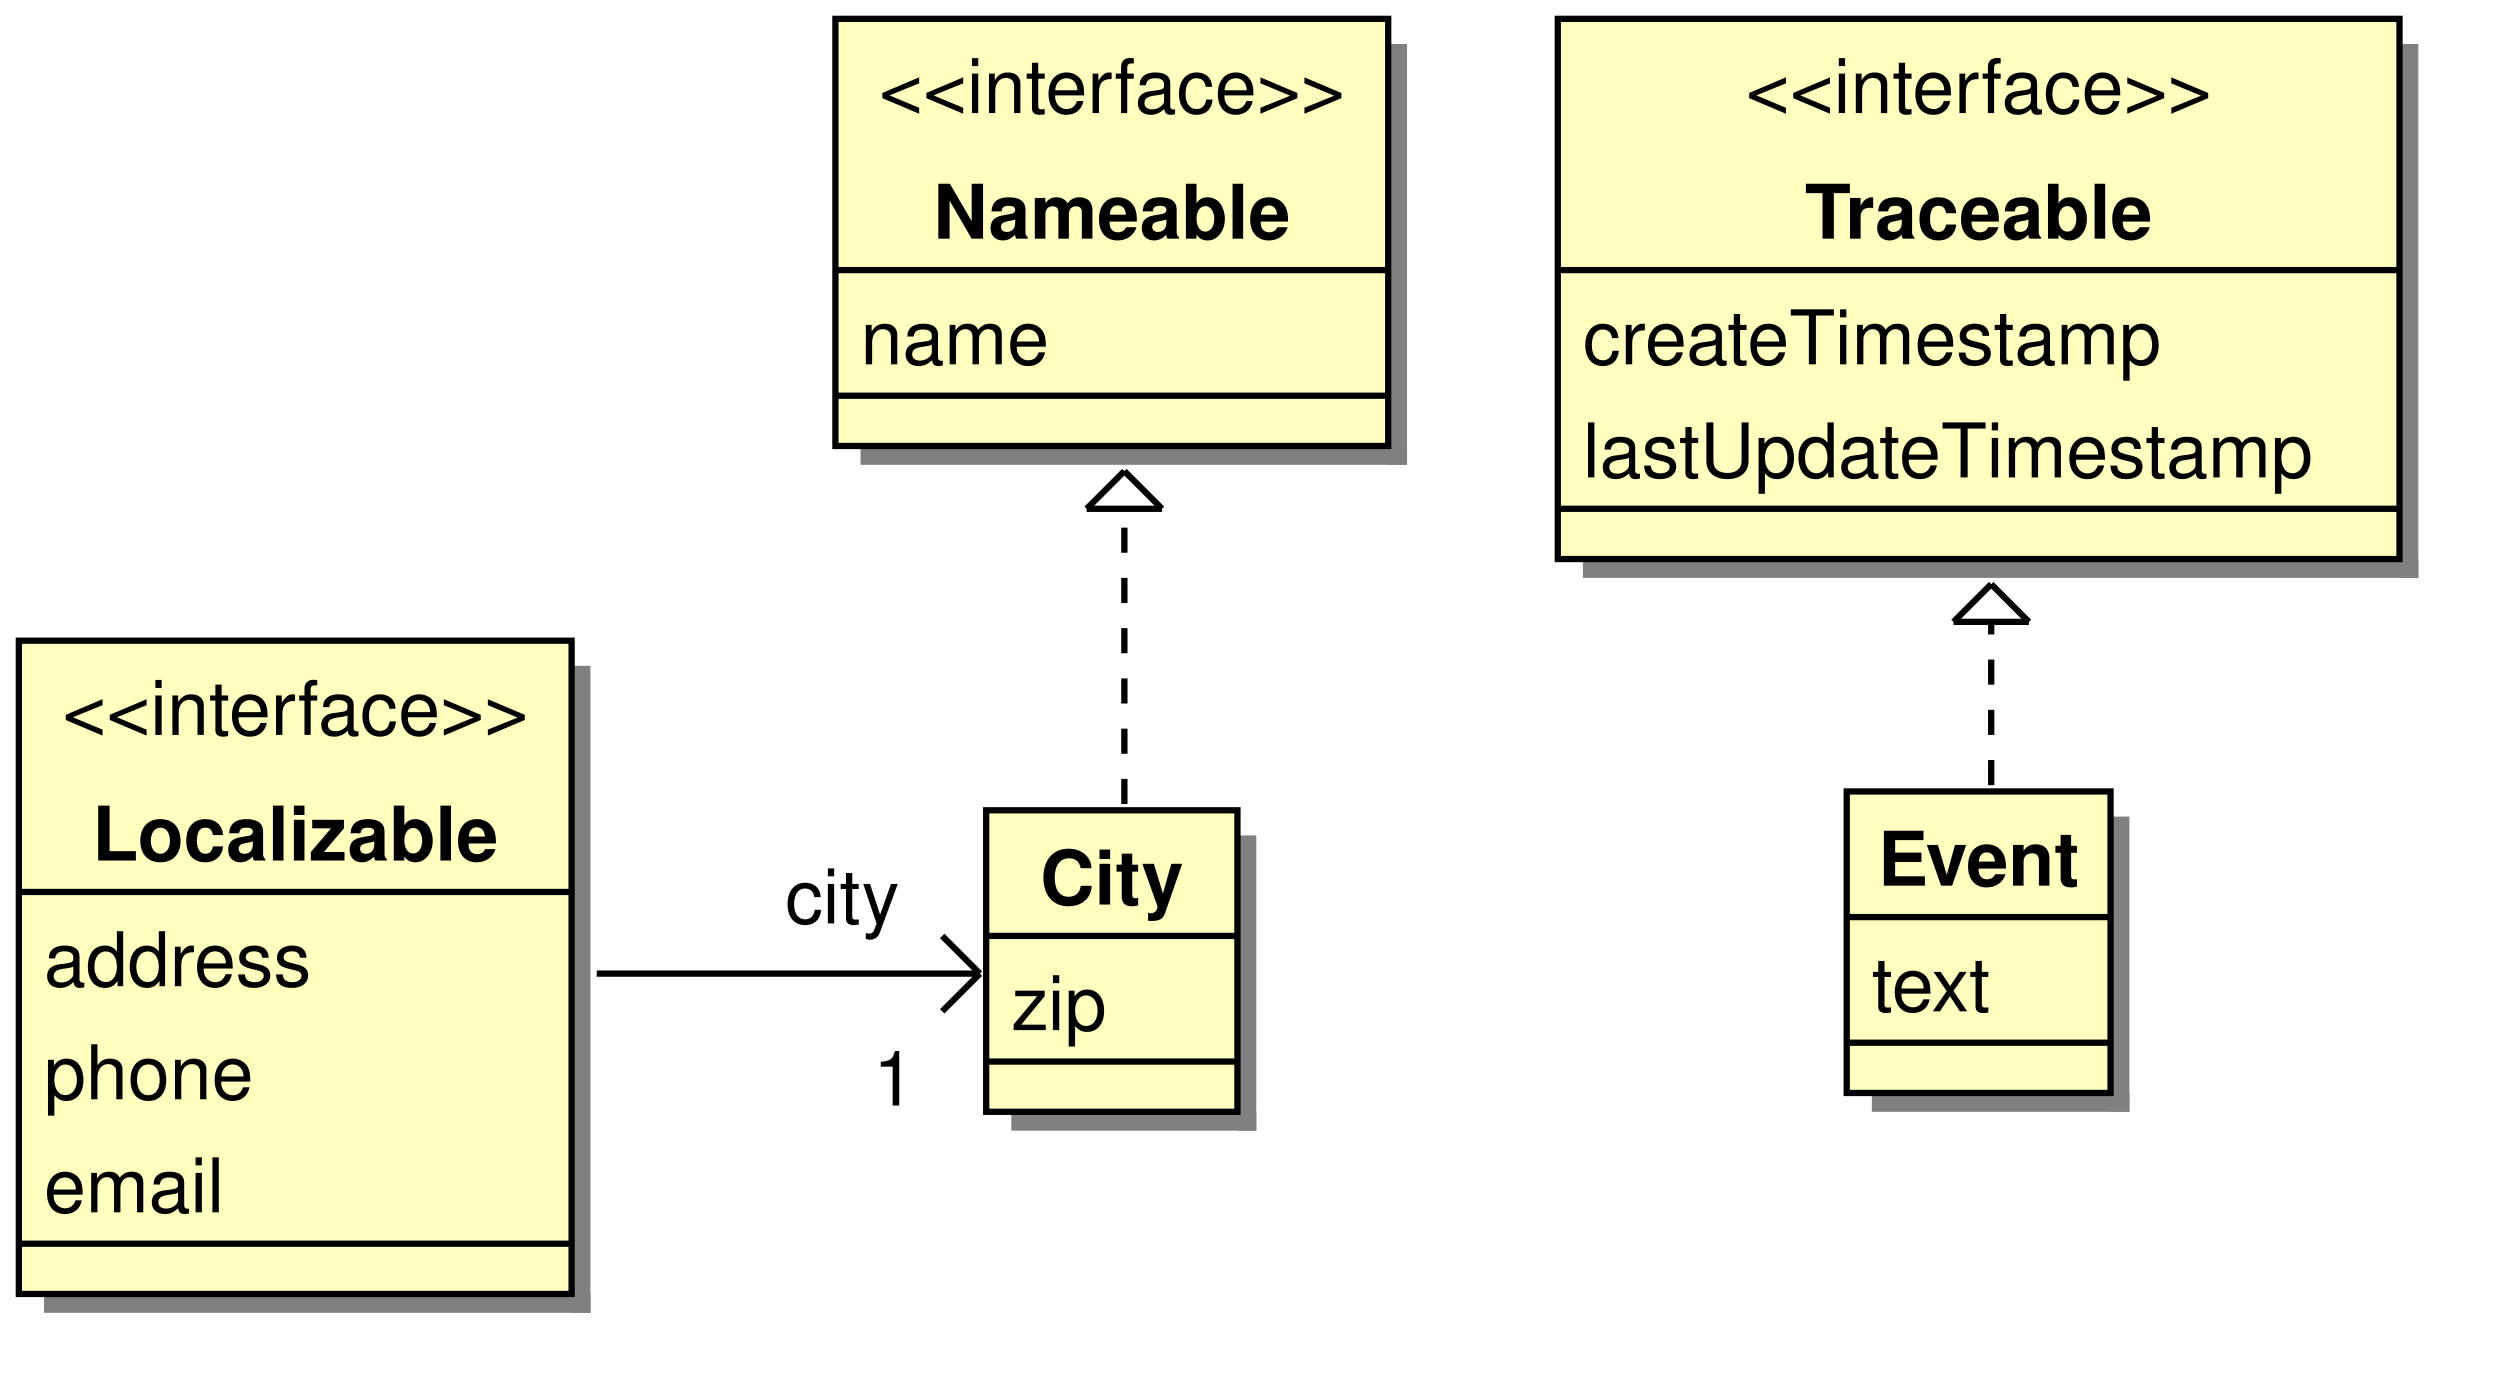
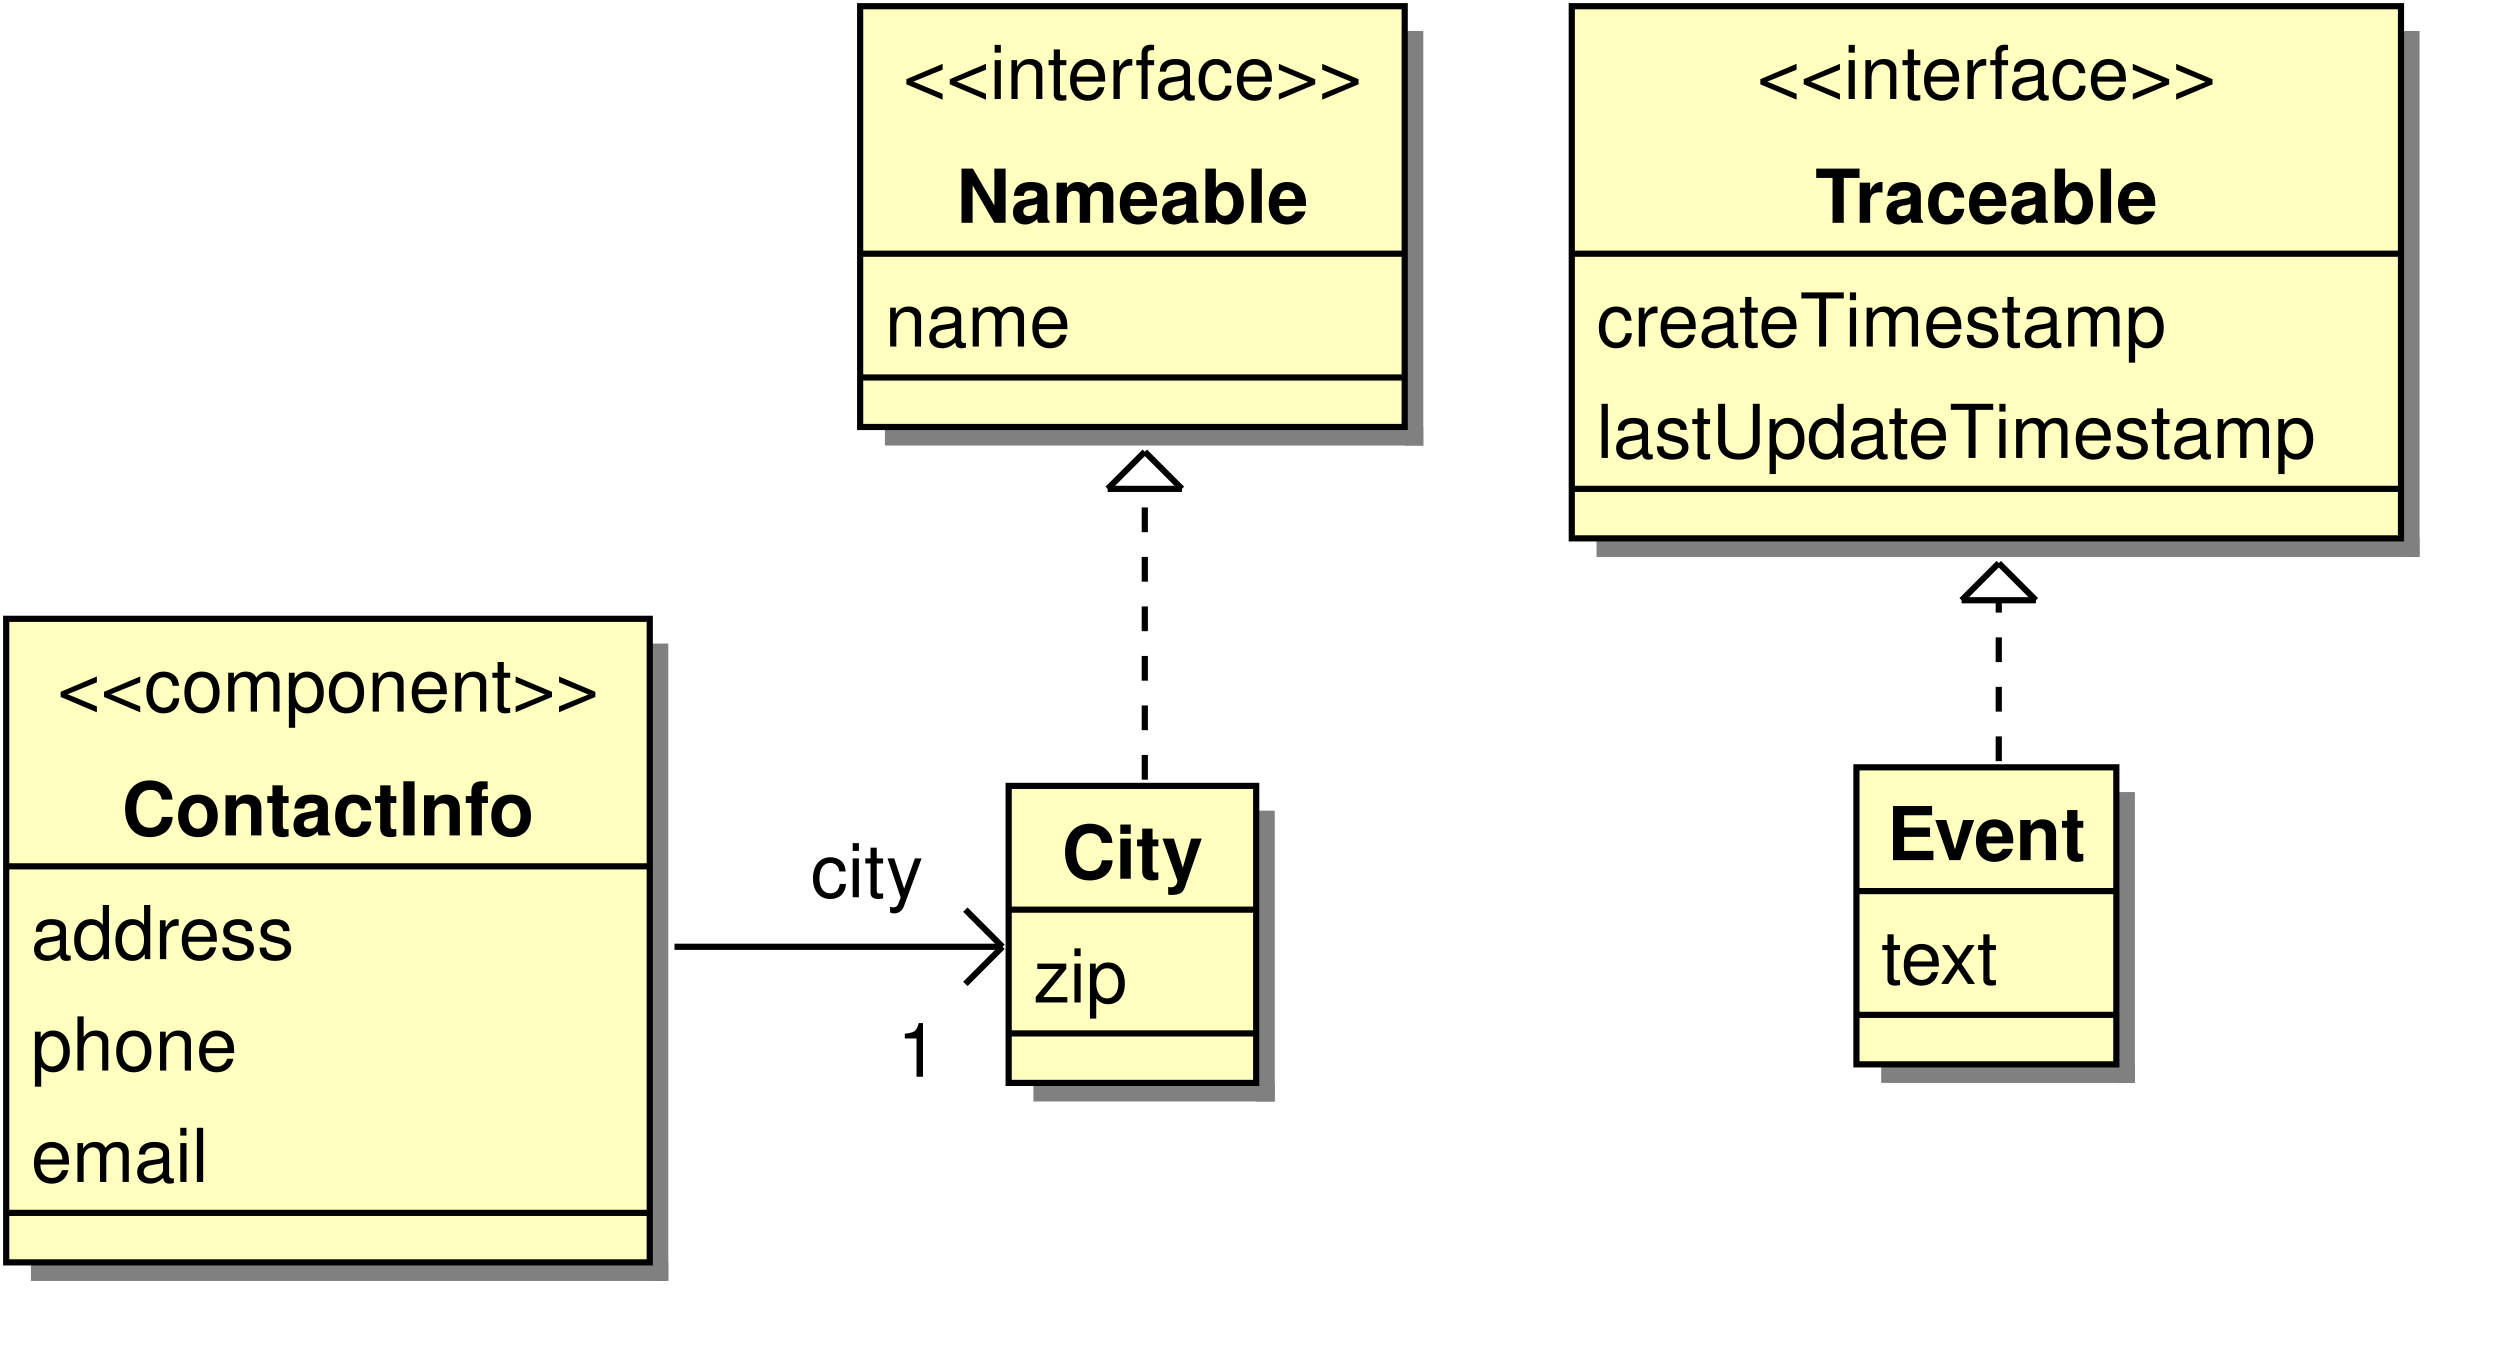
- <svg xmlns="http://www.w3.org/2000/svg" width="398" height="222" version="1.1">
+ <svg xmlns="http://www.w3.org/2000/svg" width="404" height="220" version="1.1">
  <g>
-     <line stroke="black" stroke-opacity="1" x1="156" y1="155" x2="150" y2="149" />
-     <line stroke="black" stroke-opacity="1" x1="156" y1="155" x2="150" y2="161" />
-     <line stroke="black" stroke-opacity="1" x1="95" y1="155" x2="156" y2="155" />
+     <line stroke-dasharray="4,4" stroke="black" stroke-opacity="1" x1="323" y1="123" x2="323" y2="97" />
+     <line stroke="black" stroke-opacity="1" x1="323" y1="91" x2="317" y2="97" />
+     <line stroke="black" stroke-opacity="1" x1="323" y1="91" x2="329" y2="97" />
+     <line stroke="black" stroke-opacity="1" x1="317" y1="97" x2="329" y2="97" />
  </g>
  <g>
-     <line stroke-dasharray="4,4" stroke="black" stroke-opacity="1" x1="317" y1="125" x2="317" y2="99" />
-     <line stroke="black" stroke-opacity="1" x1="317" y1="93" x2="311" y2="99" />
-     <line stroke="black" stroke-opacity="1" x1="317" y1="93" x2="323" y2="99" />
-     <line stroke="black" stroke-opacity="1" x1="311" y1="99" x2="323" y2="99" />
+     <line stroke="black" stroke-opacity="1" x1="162" y1="153" x2="156" y2="147" />
+     <line stroke="black" stroke-opacity="1" x1="162" y1="153" x2="156" y2="159" />
+     <line stroke="black" stroke-opacity="1" x1="109" y1="153" x2="162" y2="153" />
  </g>
  <g>
-     <line stroke-dasharray="4,4" stroke="black" stroke-opacity="1" x1="179" y1="128" x2="179" y2="81" />
-     <line stroke="black" stroke-opacity="1" x1="179" y1="75" x2="173" y2="81" />
-     <line stroke="black" stroke-opacity="1" x1="179" y1="75" x2="185" y2="81" />
-     <line stroke="black" stroke-opacity="1" x1="173" y1="81" x2="185" y2="81" />
+     <line stroke-dasharray="4,4" stroke="black" stroke-opacity="1" x1="185" y1="126" x2="185" y2="79" />
+     <line stroke="black" stroke-opacity="1" x1="185" y1="73" x2="179" y2="79" />
+     <line stroke="black" stroke-opacity="1" x1="185" y1="73" x2="191" y2="79" />
+     <line stroke="black" stroke-opacity="1" x1="179" y1="79" x2="191" y2="79" />
  </g>
  <g>
-     <rect fill="#808080" stroke="none" stroke-opacity="1" x="382" y="7" width="3" height="85" />
-     <rect fill="#808080" stroke="none" stroke-opacity="1" x="252" y="89" width="133" height="3" />
-     <rect fill="#ffffc0" stroke="black" stroke-width="1" stroke-opacity="1" x="248" y="3" width="134" height="86" />
-     <text font-family="Helvetica" font-size="12" fill="black" text-anchor="middle" x="315" y="18">&lt;&lt;interface&gt;&gt;</text>
-     <text font-family="Helvetica" font-size="12" fill="black" font-weight="bold" text-anchor="middle" x="315" y="38">Traceable</text>
-     <line stroke="black" stroke-opacity="1" x1="248" y1="43" x2="382" y2="43" />
-     <text font-family="Helvetica" font-size="12" fill="black" x="252" y="58">createTimestamp</text>
-     <text font-family="Helvetica" font-size="12" fill="black" x="252" y="76">lastUpdateTimestamp</text>
-     <line stroke="black" stroke-opacity="1" x1="248" y1="81" x2="382" y2="81" />
+     <rect fill="#808080" stroke="none" stroke-opacity="1" x="227" y="5" width="3" height="67" />
+     <rect fill="#808080" stroke="none" stroke-opacity="1" x="143" y="69" width="87" height="3" />
+     <rect fill="#ffffc0" stroke="black" stroke-width="1" stroke-opacity="1" x="139" y="1" width="88" height="68" />
+     <text font-family="Helvetica" font-size="12" fill="black" text-anchor="middle" x="183" y="16">&lt;&lt;interface&gt;&gt;</text>
+     <text font-family="Helvetica" font-size="12" fill="black" font-weight="bold" text-anchor="middle" x="183" y="36">Nameable</text>
+     <line stroke="black" stroke-opacity="1" x1="139" y1="41" x2="227" y2="41" />
+     <text font-family="Helvetica" font-size="12" fill="black" x="143" y="56">name</text>
+     <line stroke="black" stroke-opacity="1" x1="139" y1="61" x2="227" y2="61" />
  </g>
  <g>
-     <rect fill="#808080" stroke="none" stroke-opacity="1" x="91" y="106" width="3" height="103" />
-     <rect fill="#808080" stroke="none" stroke-opacity="1" x="7" y="206" width="87" height="3" />
-     <rect fill="#ffffc0" stroke="black" stroke-width="1" stroke-opacity="1" x="3" y="102" width="88" height="104" />
-     <text font-family="Helvetica" font-size="12" fill="black" text-anchor="middle" x="47" y="117">&lt;&lt;interface&gt;&gt;</text>
-     <text font-family="Helvetica" font-size="12" fill="black" font-weight="bold" text-anchor="middle" x="47" y="137">Localizable</text>
-     <line stroke="black" stroke-opacity="1" x1="3" y1="142" x2="91" y2="142" />
-     <text font-family="Helvetica" font-size="12" fill="black" x="7" y="157">address</text>
-     <text font-family="Helvetica" font-size="12" fill="black" x="7" y="175">phone</text>
-     <text font-family="Helvetica" font-size="12" fill="black" x="7" y="193">email</text>
-     <line stroke="black" stroke-opacity="1" x1="3" y1="198" x2="91" y2="198" />
+     <rect fill="#808080" stroke="none" stroke-opacity="1" x="388" y="5" width="3" height="85" />
+     <rect fill="#808080" stroke="none" stroke-opacity="1" x="258" y="87" width="133" height="3" />
+     <rect fill="#ffffc0" stroke="black" stroke-width="1" stroke-opacity="1" x="254" y="1" width="134" height="86" />
+     <text font-family="Helvetica" font-size="12" fill="black" text-anchor="middle" x="321" y="16">&lt;&lt;interface&gt;&gt;</text>
+     <text font-family="Helvetica" font-size="12" fill="black" font-weight="bold" text-anchor="middle" x="321" y="36">Traceable</text>
+     <line stroke="black" stroke-opacity="1" x1="254" y1="41" x2="388" y2="41" />
+     <text font-family="Helvetica" font-size="12" fill="black" x="258" y="56">createTimestamp</text>
+     <text font-family="Helvetica" font-size="12" fill="black" x="258" y="74">lastUpdateTimestamp</text>
+     <line stroke="black" stroke-opacity="1" x1="254" y1="79" x2="388" y2="79" />
  </g>
  <g>
-     <rect fill="#808080" stroke="none" stroke-opacity="1" x="221" y="7" width="3" height="67" />
-     <rect fill="#808080" stroke="none" stroke-opacity="1" x="137" y="71" width="87" height="3" />
-     <rect fill="#ffffc0" stroke="black" stroke-width="1" stroke-opacity="1" x="133" y="3" width="88" height="68" />
-     <text font-family="Helvetica" font-size="12" fill="black" text-anchor="middle" x="177" y="18">&lt;&lt;interface&gt;&gt;</text>
-     <text font-family="Helvetica" font-size="12" fill="black" font-weight="bold" text-anchor="middle" x="177" y="38">Nameable</text>
-     <line stroke="black" stroke-opacity="1" x1="133" y1="43" x2="221" y2="43" />
-     <text font-family="Helvetica" font-size="12" fill="black" x="137" y="58">name</text>
-     <line stroke="black" stroke-opacity="1" x1="133" y1="63" x2="221" y2="63" />
+     <rect fill="#808080" stroke="none" stroke-opacity="1" x="342" y="128" width="3" height="47" />
+     <rect fill="#808080" stroke="none" stroke-opacity="1" x="304" y="172" width="41" height="3" />
+     <rect fill="#ffffc0" stroke="black" stroke-width="1" stroke-opacity="1" x="300" y="124" width="42" height="48" />
+     <text font-family="Helvetica" font-size="12" fill="black" font-weight="bold" text-anchor="middle" x="321" y="139">Event</text>
+     <line stroke="black" stroke-opacity="1" x1="300" y1="144" x2="342" y2="144" />
+     <text font-family="Helvetica" font-size="12" fill="black" x="304" y="159">text</text>
+     <line stroke="black" stroke-opacity="1" x1="300" y1="164" x2="342" y2="164" />
  </g>
  <g>
-     <rect fill="#808080" stroke="none" stroke-opacity="1" x="197" y="133" width="3" height="47" />
-     <rect fill="#808080" stroke="none" stroke-opacity="1" x="161" y="177" width="39" height="3" />
-     <rect fill="#ffffc0" stroke="black" stroke-width="1" stroke-opacity="1" x="157" y="129" width="40" height="48" />
-     <text font-family="Helvetica" font-size="12" fill="black" font-weight="bold" text-anchor="middle" x="177" y="144">City</text>
-     <line stroke="black" stroke-opacity="1" x1="157" y1="149" x2="197" y2="149" />
-     <text font-family="Helvetica" font-size="12" fill="black" x="161" y="164">zip</text>
-     <line stroke="black" stroke-opacity="1" x1="157" y1="169" x2="197" y2="169" />
+     <rect fill="#808080" stroke="none" stroke-opacity="1" x="105" y="104" width="3" height="103" />
+     <rect fill="#808080" stroke="none" stroke-opacity="1" x="5" y="204" width="103" height="3" />
+     <rect fill="#ffffc0" stroke="black" stroke-width="1" stroke-opacity="1" x="1" y="100" width="104" height="104" />
+     <text font-family="Helvetica" font-size="12" fill="black" text-anchor="middle" x="53" y="115">&lt;&lt;component&gt;&gt;</text>
+     <text font-family="Helvetica" font-size="12" fill="black" font-weight="bold" text-anchor="middle" x="53" y="135">ContactInfo</text>
+     <line stroke="black" stroke-opacity="1" x1="1" y1="140" x2="105" y2="140" />
+     <text font-family="Helvetica" font-size="12" fill="black" x="5" y="155">address</text>
+     <text font-family="Helvetica" font-size="12" fill="black" x="5" y="173">phone</text>
+     <text font-family="Helvetica" font-size="12" fill="black" x="5" y="191">email</text>
+     <line stroke="black" stroke-opacity="1" x1="1" y1="196" x2="105" y2="196" />
  </g>
  <g>
-     <rect fill="#808080" stroke="none" stroke-opacity="1" x="336" y="130" width="3" height="47" />
-     <rect fill="#808080" stroke="none" stroke-opacity="1" x="298" y="174" width="41" height="3" />
-     <rect fill="#ffffc0" stroke="black" stroke-width="1" stroke-opacity="1" x="294" y="126" width="42" height="48" />
-     <text font-family="Helvetica" font-size="12" fill="black" font-weight="bold" text-anchor="middle" x="315" y="141">Event</text>
-     <line stroke="black" stroke-opacity="1" x1="294" y1="146" x2="336" y2="146" />
-     <text font-family="Helvetica" font-size="12" fill="black" x="298" y="161">text</text>
-     <line stroke="black" stroke-opacity="1" x1="294" y1="166" x2="336" y2="166" />
+     <rect fill="#808080" stroke="none" stroke-opacity="1" x="203" y="131" width="3" height="47" />
+     <rect fill="#808080" stroke="none" stroke-opacity="1" x="167" y="175" width="39" height="3" />
+     <rect fill="#ffffc0" stroke="black" stroke-width="1" stroke-opacity="1" x="163" y="127" width="40" height="48" />
+     <text font-family="Helvetica" font-size="12" fill="black" font-weight="bold" text-anchor="middle" x="183" y="142">City</text>
+     <line stroke="black" stroke-opacity="1" x1="163" y1="147" x2="203" y2="147" />
+     <text font-family="Helvetica" font-size="12" fill="black" x="167" y="162">zip</text>
+     <line stroke="black" stroke-opacity="1" x1="163" y1="167" x2="203" y2="167" />
  </g>
  <g>
-     <text font-family="Helvetica" font-size="12" fill="black" x="125" y="147">city</text>
+     <text font-family="Helvetica" font-size="12" fill="black" x="145" y="174">1</text>
  </g>
  <g>
-     <text font-family="Helvetica" font-size="12" fill="black" x="139" y="176">1</text>
+     <text font-family="Helvetica" font-size="12" fill="black" x="131" y="145">city</text>
  </g>
</svg>
